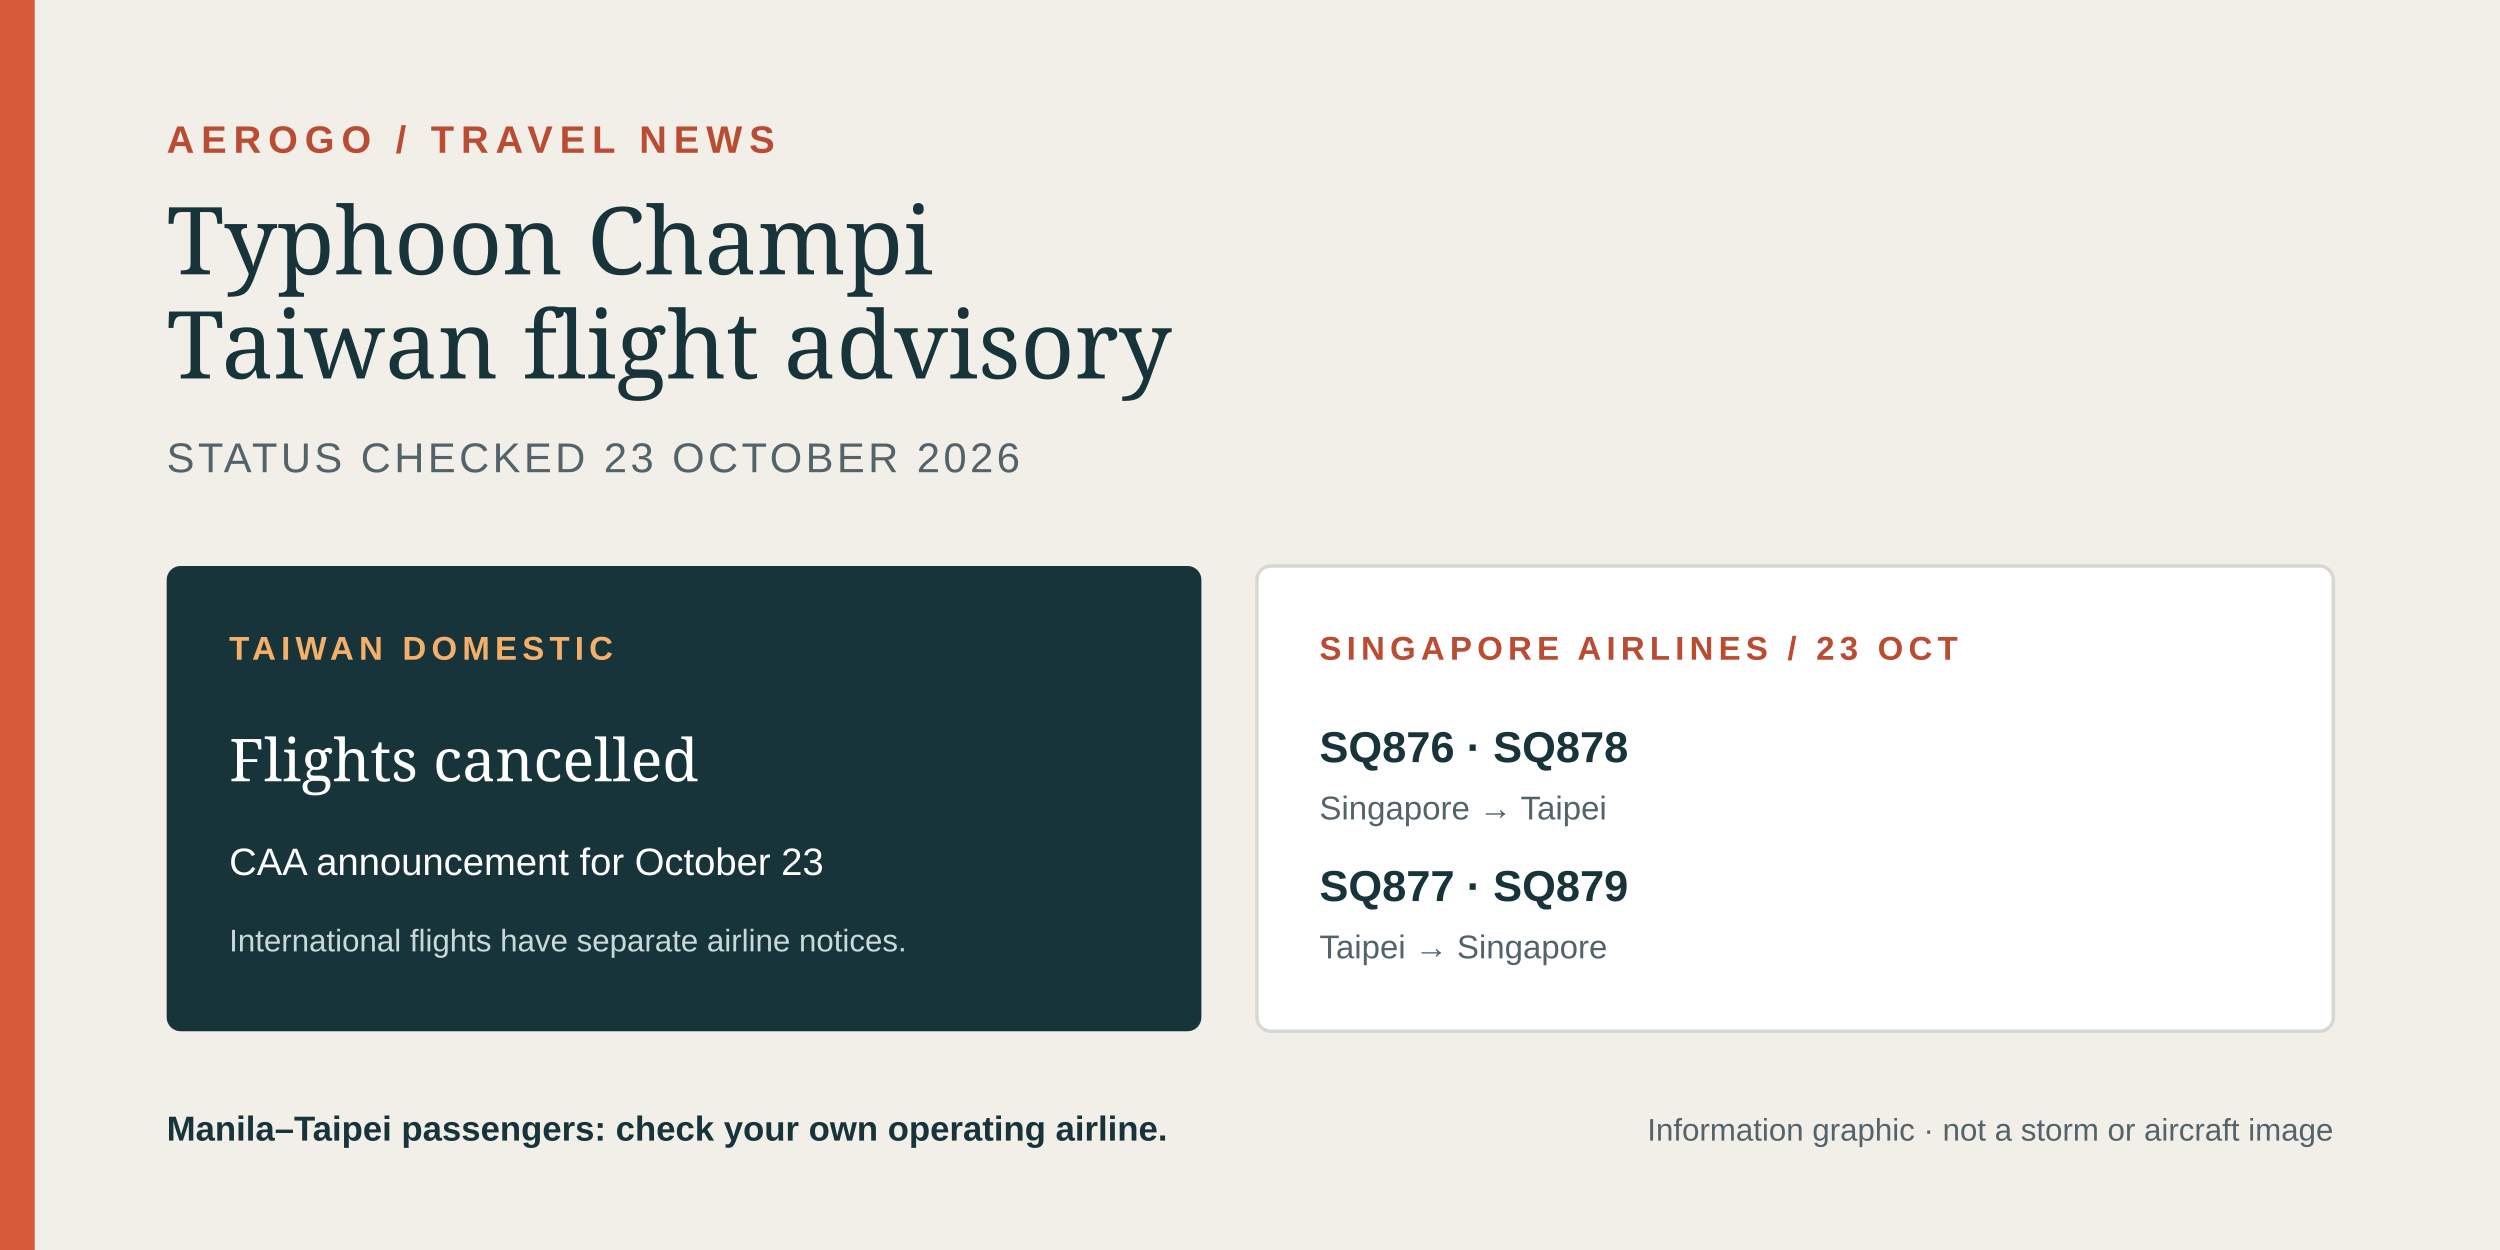
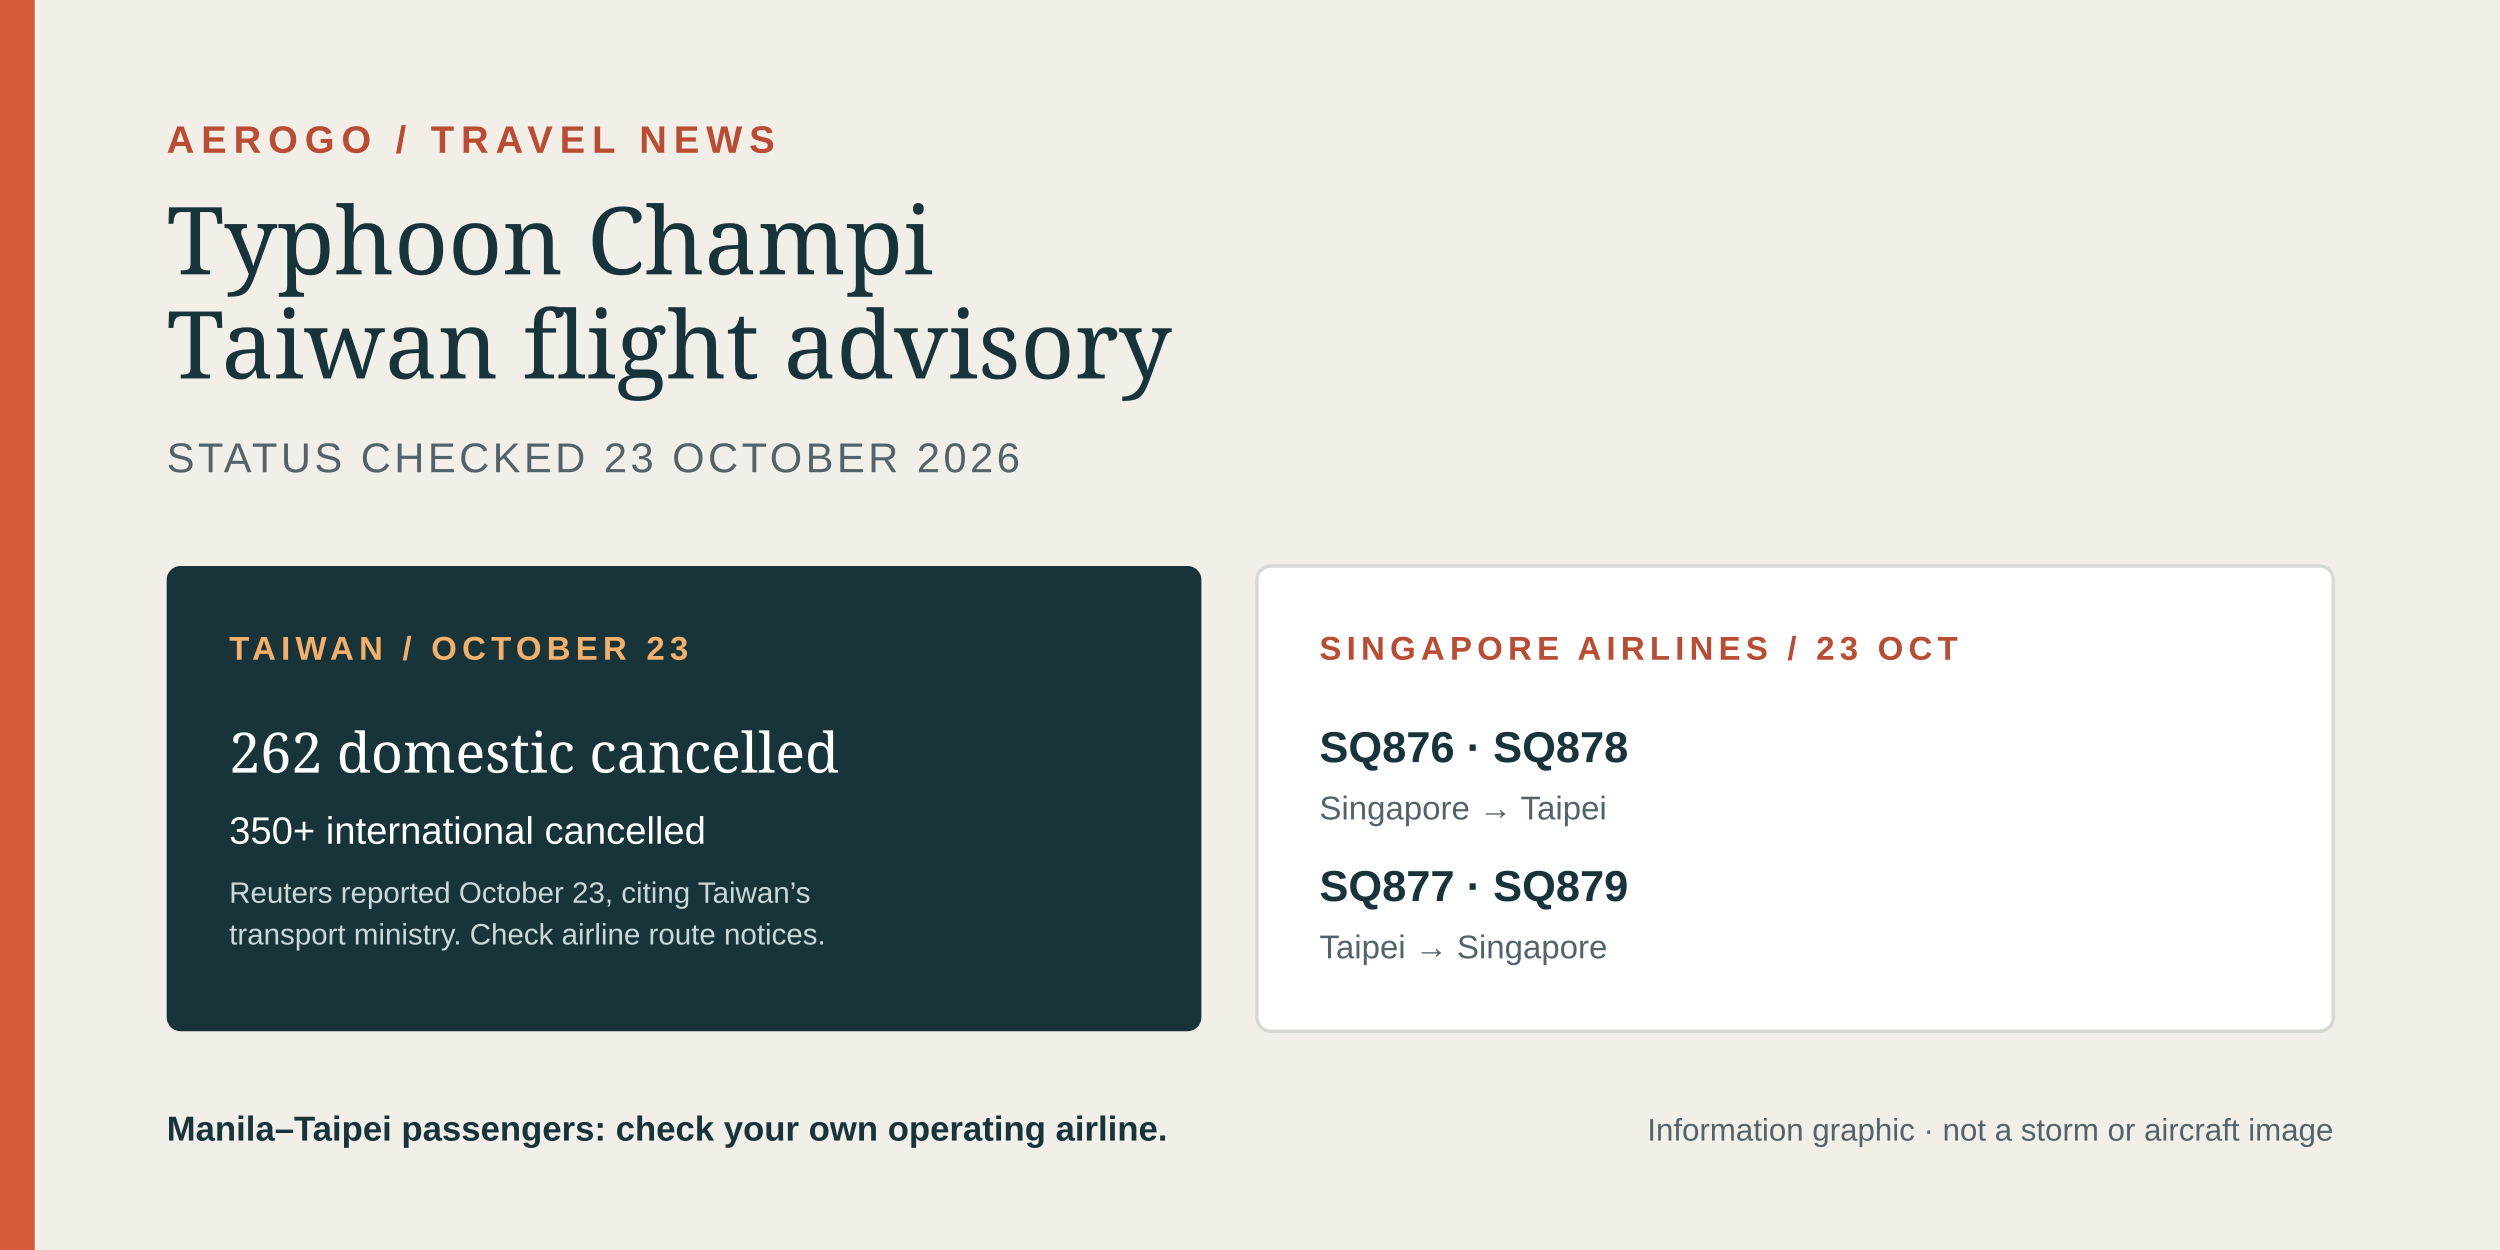
<svg xmlns="http://www.w3.org/2000/svg" viewBox="0 0 1440 720" role="img" aria-labelledby="title desc">
  <rect width="1440" height="720" fill="#f2efe9" />
  <path d="M0 0h20v720H0z" fill="#d65b3b" />
  <text x="96" y="88" fill="#b94c32" font-family="Arial, sans-serif" font-size="22" font-weight="700" letter-spacing="4">AEROGO / TRAVEL NEWS</text>
  <text x="96" y="158" fill="#18343b" font-family="Georgia, serif" font-size="54">Typhoon Champi</text>
  <text x="96" y="218" fill="#18343b" font-family="Georgia, serif" font-size="54">Taiwan flight advisory</text>
  <text x="96" y="272" fill="#52636a" font-family="Arial, sans-serif" font-size="24" letter-spacing="2">STATUS CHECKED 23 OCTOBER 2026</text>
  <rect x="96" y="326" width="596" height="268" rx="8" fill="#18343b" />
-   <text x="132" y="380" fill="#f4b06a" font-family="Arial, sans-serif" font-size="19" font-weight="700" letter-spacing="3">TAIWAN DOMESTIC</text>
-   <text x="132" y="450" fill="#ffffff" font-family="Georgia, serif" font-size="34">Flights cancelled</text>
-   <text x="132" y="504" fill="#ffffff" font-family="Arial, sans-serif" font-size="22">CAA announcement for October 23</text>
-   <text x="132" y="548" fill="#cbd8d8" font-family="Arial, sans-serif" font-size="18">International flights have separate airline notices.</text>
+   <text x="132" y="380" fill="#f4b06a" font-family="Arial, sans-serif" font-size="19" font-weight="700" letter-spacing="3">TAIWAN / OCTOBER 23</text>
+   <text x="132" y="445" fill="#ffffff" font-family="Georgia, serif" font-size="32">262 domestic cancelled</text>
+   <text x="132" y="486" fill="#ffffff" font-family="Arial, sans-serif" font-size="22">350+ international cancelled</text>
+   <text x="132" y="520" fill="#cbd8d8" font-family="Arial, sans-serif" font-size="17">Reuters reported October 23, citing Taiwan’s</text>
+   <text x="132" y="544" fill="#cbd8d8" font-family="Arial, sans-serif" font-size="17">transport ministry. Check airline route notices.</text>
  <rect x="724" y="326" width="620" height="268" rx="8" fill="#ffffff" stroke="#d5d8d3" stroke-width="2" />
  <text x="760" y="380" fill="#b94c32" font-family="Arial, sans-serif" font-size="19" font-weight="700" letter-spacing="3">SINGAPORE AIRLINES / 23 OCT</text>
  <text x="760" y="439" fill="#18343b" font-family="Arial, sans-serif" font-size="25" font-weight="700">SQ876 · SQ878</text>
  <text x="760" y="472" fill="#52636a" font-family="Arial, sans-serif" font-size="19">Singapore → Taipei</text>
  <text x="760" y="519" fill="#18343b" font-family="Arial, sans-serif" font-size="25" font-weight="700">SQ877 · SQ879</text>
  <text x="760" y="552" fill="#52636a" font-family="Arial, sans-serif" font-size="19">Taipei → Singapore</text>
  <text x="96" y="657" fill="#18343b" font-family="Arial, sans-serif" font-size="20" font-weight="700">Manila–Taipei passengers: check your own operating airline.</text>
  <text x="1344" y="657" text-anchor="end" fill="#52636a" font-family="Arial, sans-serif" font-size="18">Information graphic · not a storm or aircraft image</text>
</svg>
